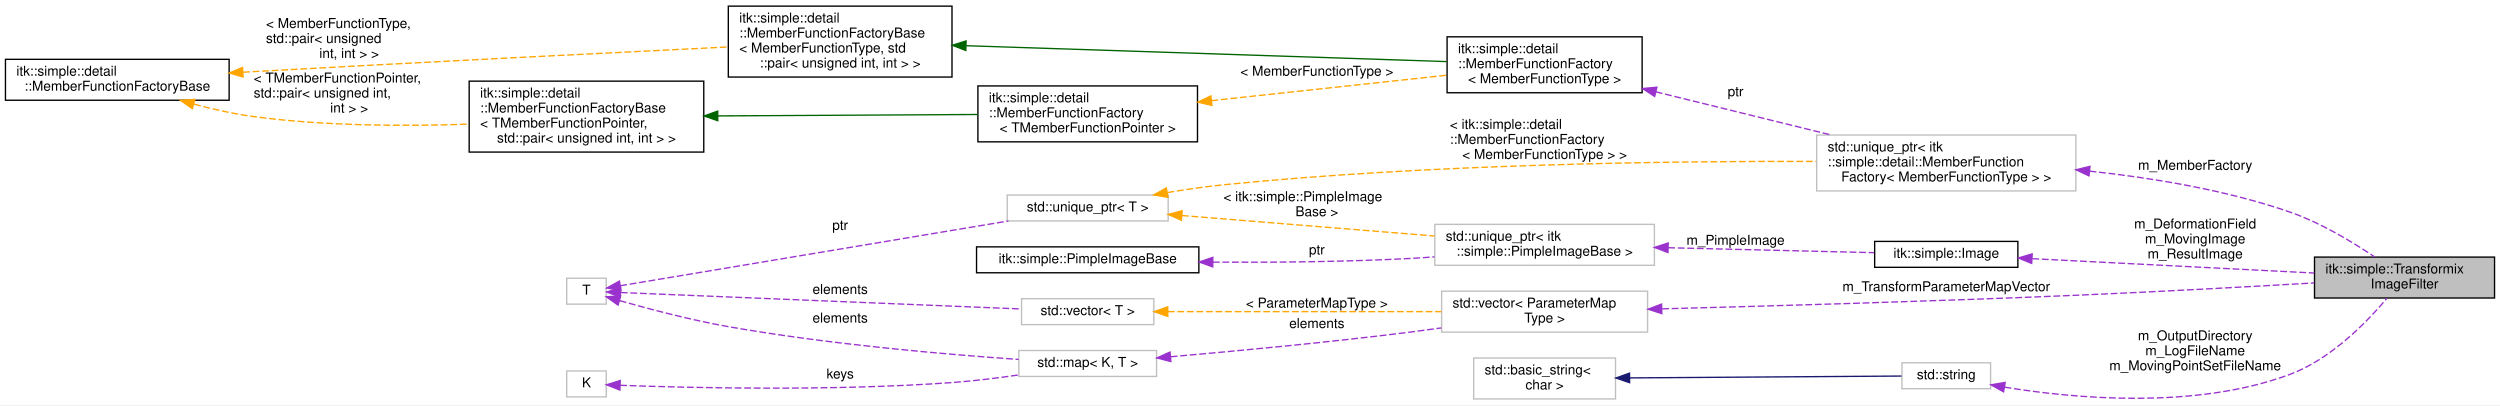
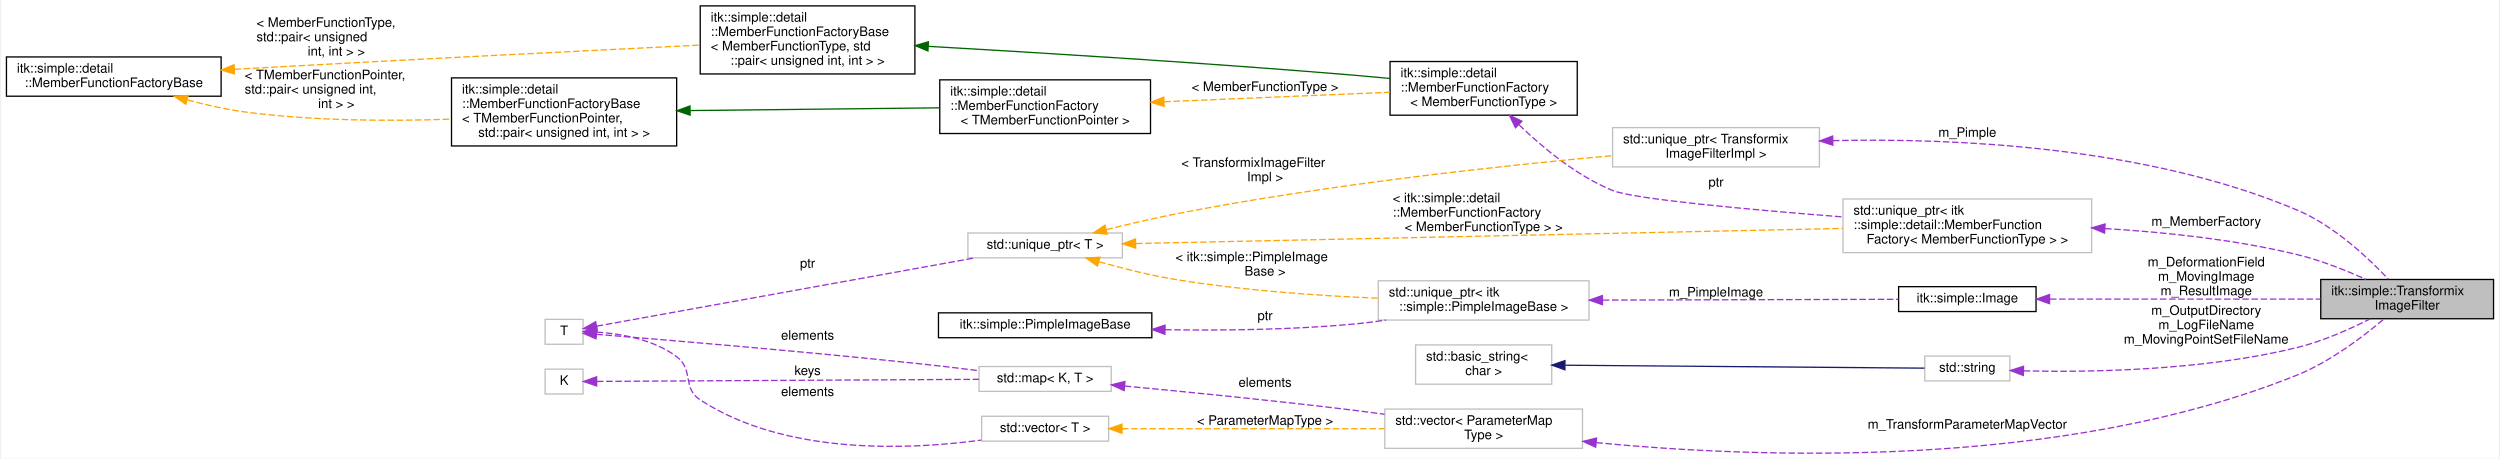
- <svg xmlns="http://www.w3.org/2000/svg" xmlns:xlink="http://www.w3.org/1999/xlink" width="1833pt" height="297pt" viewBox="0.00 0.00 1833.00 297.00">
-   <g id="graph0" class="graph" transform="scale(1 1) rotate(0) translate(4 293)">
-     <polygon fill="white" stroke="transparent" points="-4,4 -4,-293 1829,-293 1829,4 -4,4" />
+ <svg xmlns="http://www.w3.org/2000/svg" xmlns:xlink="http://www.w3.org/1999/xlink" width="1908pt" height="350pt" viewBox="0.00 0.00 1908.00 350.34">
+   <g id="graph0" class="graph" transform="scale(1 1) rotate(0) translate(4 346.34)">
+     <polygon fill="white" stroke="transparent" points="-4,4 -4,-346.34 1904,-346.34 1904,4 -4,4" />
    <g id="node1" class="node">
      <g id="a_node1">
        <a xlink:title=" ">
-           <polygon fill="#bfbfbf" stroke="black" points="1693,-74.5 1693,-104.5 1825,-104.5 1825,-74.5 1693,-74.5" />
-           <text text-anchor="start" x="1701" y="-92.5" font-family="Helvetica,sans-Serif" font-size="10.00">itk::simple::Transformix</text>
-           <text text-anchor="middle" x="1759" y="-81.5" font-family="Helvetica,sans-Serif" font-size="10.00">ImageFilter</text>
+           <polygon fill="#bfbfbf" stroke="black" points="1768,-102.84 1768,-132.84 1900,-132.84 1900,-102.84 1768,-102.84" />
+           <text text-anchor="start" x="1776" y="-120.84" font-family="Helvetica,sans-Serif" font-size="10.00">itk::simple::Transformix</text>
+           <text text-anchor="middle" x="1834" y="-109.84" font-family="Helvetica,sans-Serif" font-size="10.00">ImageFilter</text>
        </a>
      </g>
    </g>
    <g id="node2" class="node">
      <g id="a_node2">
        <a xlink:title=" ">
-           <polygon fill="white" stroke="#bfbfbf" points="1328,-153 1328,-194 1518,-194 1518,-153 1328,-153" />
-           <text text-anchor="start" x="1336" y="-182" font-family="Helvetica,sans-Serif" font-size="10.00">std::unique_ptr&lt; itk</text>
-           <text text-anchor="start" x="1336" y="-171" font-family="Helvetica,sans-Serif" font-size="10.00">::simple::detail::MemberFunction</text>
-           <text text-anchor="middle" x="1423" y="-160" font-family="Helvetica,sans-Serif" font-size="10.00">Factory&lt; MemberFunctionType &gt; &gt;</text>
+           <polygon fill="white" stroke="#bfbfbf" points="1403,-153.34 1403,-194.34 1593,-194.34 1593,-153.34 1403,-153.34" />
+           <text text-anchor="start" x="1411" y="-182.34" font-family="Helvetica,sans-Serif" font-size="10.00">std::unique_ptr&lt; itk</text>
+           <text text-anchor="start" x="1411" y="-171.34" font-family="Helvetica,sans-Serif" font-size="10.00">::simple::detail::MemberFunction</text>
+           <text text-anchor="middle" x="1498" y="-160.34" font-family="Helvetica,sans-Serif" font-size="10.00">Factory&lt; MemberFunctionType &gt; &gt;</text>
        </a>
      </g>
    </g>
    <g id="edge1" class="edge">
-       <path fill="none" stroke="#9a32cd" stroke-dasharray="5,2" d="M1528.08,-167.52C1574.07,-162.62 1628.2,-153.71 1675,-137.5 1697.65,-129.66 1721.08,-115.45 1737.25,-104.52" />
-       <polygon fill="#9a32cd" stroke="#9a32cd" points="1527.68,-164.04 1518.09,-168.54 1528.39,-171.01 1527.68,-164.04" />
-       <text text-anchor="middle" x="1605.5" y="-168.5" font-family="Helvetica,sans-Serif" font-size="10.00"> m_MemberFactory</text>
+       <path fill="none" stroke="#9a32cd" stroke-dasharray="5,2" d="M1603.25,-171.72C1648.82,-169 1702.58,-163.35 1750,-151.84 1768.01,-147.47 1787.21,-139.81 1802.6,-132.87" />
+       <polygon fill="#9a32cd" stroke="#9a32cd" points="1602.85,-168.24 1593.06,-172.29 1603.24,-175.23 1602.85,-168.24" />
+       <text text-anchor="middle" x="1680.5" y="-173.84" font-family="Helvetica,sans-Serif" font-size="10.00"> m_MemberFactory</text>
    </g>
    <g id="node3" class="node">
      <g id="a_node3">
        <a xlink:href="classitk_1_1simple_1_1detail_1_1MemberFunctionFactory.html" target="_top" xlink:title=" ">
-           <polygon fill="white" stroke="black" points="1057,-225 1057,-266 1200,-266 1200,-225 1057,-225" />
-           <text text-anchor="start" x="1065" y="-254" font-family="Helvetica,sans-Serif" font-size="10.00">itk::simple::detail</text>
-           <text text-anchor="start" x="1065" y="-243" font-family="Helvetica,sans-Serif" font-size="10.00">::MemberFunctionFactory</text>
-           <text text-anchor="middle" x="1128.5" y="-232" font-family="Helvetica,sans-Serif" font-size="10.00">&lt; MemberFunctionType &gt;</text>
+           <polygon fill="white" stroke="black" points="1057,-258.34 1057,-299.34 1200,-299.34 1200,-258.34 1057,-258.34" />
+           <text text-anchor="start" x="1065" y="-287.34" font-family="Helvetica,sans-Serif" font-size="10.00">itk::simple::detail</text>
+           <text text-anchor="start" x="1065" y="-276.34" font-family="Helvetica,sans-Serif" font-size="10.00">::MemberFunctionFactory</text>
+           <text text-anchor="middle" x="1128.5" y="-265.34" font-family="Helvetica,sans-Serif" font-size="10.00">&lt; MemberFunctionType &gt;</text>
        </a>
      </g>
    </g>
    <g id="edge2" class="edge">
-       <path fill="none" stroke="#9a32cd" stroke-dasharray="5,2" d="M1210.02,-225.68C1249.99,-215.84 1298.24,-203.96 1338.61,-194.03" />
-       <polygon fill="#9a32cd" stroke="#9a32cd" points="1209.18,-222.28 1200.31,-228.07 1210.85,-229.08 1209.18,-222.28" />
-       <text text-anchor="middle" x="1268.5" y="-222.5" font-family="Helvetica,sans-Serif" font-size="10.00"> ptr</text>
+       <path fill="none" stroke="#9a32cd" stroke-dasharray="5,2" d="M1155.49,-251.02C1173.7,-233.44 1199.6,-212.01 1227,-200.84 1243.19,-194.23 1331.45,-186.2 1402.72,-180.63" />
+       <polygon fill="#9a32cd" stroke="#9a32cd" points="1152.81,-248.75 1148.18,-258.27 1157.74,-253.72 1152.81,-248.75" />
+       <text text-anchor="middle" x="1306" y="-203.84" font-family="Helvetica,sans-Serif" font-size="10.00"> ptr</text>
    </g>
    <g id="node4" class="node">
      <g id="a_node4">
        <a xlink:href="classitk_1_1simple_1_1detail_1_1MemberFunctionFactoryBase.html" target="_top" xlink:title=" ">
-           <polygon fill="white" stroke="black" points="530,-236.5 530,-288.5 694,-288.5 694,-236.5 530,-236.5" />
-           <text text-anchor="start" x="538" y="-276.5" font-family="Helvetica,sans-Serif" font-size="10.00">itk::simple::detail</text>
-           <text text-anchor="start" x="538" y="-265.5" font-family="Helvetica,sans-Serif" font-size="10.00">::MemberFunctionFactoryBase</text>
-           <text text-anchor="start" x="538" y="-254.5" font-family="Helvetica,sans-Serif" font-size="10.00">&lt; MemberFunctionType, std</text>
-           <text text-anchor="middle" x="612" y="-243.5" font-family="Helvetica,sans-Serif" font-size="10.00">::pair&lt; unsigned int, int &gt; &gt;</text>
+           <polygon fill="white" stroke="black" points="530,-289.84 530,-341.84 694,-341.84 694,-289.84 530,-289.84" />
+           <text text-anchor="start" x="538" y="-329.84" font-family="Helvetica,sans-Serif" font-size="10.00">itk::simple::detail</text>
+           <text text-anchor="start" x="538" y="-318.84" font-family="Helvetica,sans-Serif" font-size="10.00">::MemberFunctionFactoryBase</text>
+           <text text-anchor="start" x="538" y="-307.84" font-family="Helvetica,sans-Serif" font-size="10.00">&lt; MemberFunctionType, std</text>
+           <text text-anchor="middle" x="612" y="-296.84" font-family="Helvetica,sans-Serif" font-size="10.00">::pair&lt; unsigned int, int &gt; &gt;</text>
        </a>
      </g>
    </g>
    <g id="edge3" class="edge">
-       <path fill="none" stroke="darkgreen" d="M704.4,-259.48C805.12,-256.15 964.94,-250.87 1056.62,-247.84" />
-       <polygon fill="darkgreen" stroke="darkgreen" points="704.12,-255.99 694.24,-259.82 704.35,-262.98 704.12,-255.99" />
+       <path fill="none" stroke="darkgreen" d="M704.26,-310.92C788.79,-306.12 917.98,-298.2 1030,-288.84 1038.73,-288.11 1047.9,-287.26 1056.97,-286.39" />
+       <polygon fill="darkgreen" stroke="darkgreen" points="703.96,-307.43 694.18,-311.48 704.36,-314.42 703.96,-307.43" />
    </g>
    <g id="node5" class="node">
      <g id="a_node5">
        <a xlink:href="classitk_1_1simple_1_1detail_1_1MemberFunctionFactoryBase.html" target="_top" xlink:title="A base class for the MemberFunctionFactory.">
-           <polygon fill="white" stroke="black" points="0,-219.5 0,-249.5 164,-249.5 164,-219.5 0,-219.5" />
-           <text text-anchor="start" x="8" y="-237.5" font-family="Helvetica,sans-Serif" font-size="10.00">itk::simple::detail</text>
-           <text text-anchor="middle" x="82" y="-226.5" font-family="Helvetica,sans-Serif" font-size="10.00">::MemberFunctionFactoryBase</text>
+           <polygon fill="white" stroke="black" points="0,-272.84 0,-302.84 164,-302.84 164,-272.84 0,-272.84" />
+           <text text-anchor="start" x="8" y="-290.84" font-family="Helvetica,sans-Serif" font-size="10.00">itk::simple::detail</text>
+           <text text-anchor="middle" x="82" y="-279.84" font-family="Helvetica,sans-Serif" font-size="10.00">::MemberFunctionFactoryBase</text>
        </a>
      </g>
    </g>
    <g id="edge4" class="edge">
-       <path fill="none" stroke="orange" stroke-dasharray="5,2" d="M174.23,-240.06C176.85,-240.21 179.44,-240.36 182,-240.5 303.18,-247.28 443.67,-254.33 529.94,-258.57" />
-       <polygon fill="orange" stroke="orange" points="174.22,-236.55 164.04,-239.47 173.82,-243.54 174.22,-236.55" />
-       <text text-anchor="start" x="191" y="-272.5" font-family="Helvetica,sans-Serif" font-size="10.00"> &lt; MemberFunctionType,</text>
-       <text text-anchor="start" x="191" y="-261.5" font-family="Helvetica,sans-Serif" font-size="10.00"> std::pair&lt; unsigned</text>
-       <text text-anchor="middle" x="252" y="-250.5" font-family="Helvetica,sans-Serif" font-size="10.00"> int, int &gt; &gt;</text>
+       <path fill="none" stroke="orange" stroke-dasharray="5,2" d="M174.23,-293.4C176.85,-293.55 179.44,-293.69 182,-293.84 303.18,-300.62 443.67,-307.67 529.94,-311.9" />
+       <polygon fill="orange" stroke="orange" points="174.22,-289.89 164.04,-292.81 173.82,-296.88 174.22,-289.89" />
+       <text text-anchor="start" x="191" y="-325.84" font-family="Helvetica,sans-Serif" font-size="10.00"> &lt; MemberFunctionType,</text>
+       <text text-anchor="start" x="191" y="-314.84" font-family="Helvetica,sans-Serif" font-size="10.00"> std::pair&lt; unsigned</text>
+       <text text-anchor="middle" x="252" y="-303.84" font-family="Helvetica,sans-Serif" font-size="10.00"> int, int &gt; &gt;</text>
    </g>
    <g id="node7" class="node">
      <g id="a_node7">
        <a xlink:href="classitk_1_1simple_1_1detail_1_1MemberFunctionFactoryBase.html" target="_top" xlink:title=" ">
-           <polygon fill="white" stroke="black" points="340,-181.5 340,-233.5 512,-233.5 512,-181.5 340,-181.5" />
-           <text text-anchor="start" x="348" y="-221.5" font-family="Helvetica,sans-Serif" font-size="10.00">itk::simple::detail</text>
-           <text text-anchor="start" x="348" y="-210.5" font-family="Helvetica,sans-Serif" font-size="10.00">::MemberFunctionFactoryBase</text>
-           <text text-anchor="start" x="348" y="-199.5" font-family="Helvetica,sans-Serif" font-size="10.00">&lt; TMemberFunctionPointer,</text>
-           <text text-anchor="middle" x="426" y="-188.5" font-family="Helvetica,sans-Serif" font-size="10.00"> std::pair&lt; unsigned int, int &gt; &gt;</text>
+           <polygon fill="white" stroke="black" points="340,-234.84 340,-286.84 512,-286.84 512,-234.84 340,-234.84" />
+           <text text-anchor="start" x="348" y="-274.84" font-family="Helvetica,sans-Serif" font-size="10.00">itk::simple::detail</text>
+           <text text-anchor="start" x="348" y="-263.84" font-family="Helvetica,sans-Serif" font-size="10.00">::MemberFunctionFactoryBase</text>
+           <text text-anchor="start" x="348" y="-252.84" font-family="Helvetica,sans-Serif" font-size="10.00">&lt; TMemberFunctionPointer,</text>
+           <text text-anchor="middle" x="426" y="-241.84" font-family="Helvetica,sans-Serif" font-size="10.00"> std::pair&lt; unsigned int, int &gt; &gt;</text>
        </a>
      </g>
    </g>
    <g id="edge7" class="edge">
-       <path fill="none" stroke="orange" stroke-dasharray="5,2" d="M138.35,-216.62C152.43,-212.84 167.65,-209.42 182,-207.5 234.06,-200.53 292.96,-200.34 339.73,-201.98" />
-       <polygon fill="orange" stroke="orange" points="137.01,-213.36 128.32,-219.42 138.89,-220.1 137.01,-213.36" />
-       <text text-anchor="start" x="182" y="-232.5" font-family="Helvetica,sans-Serif" font-size="10.00"> &lt; TMemberFunctionPointer,</text>
-       <text text-anchor="start" x="182" y="-221.5" font-family="Helvetica,sans-Serif" font-size="10.00"> std::pair&lt; unsigned int,</text>
-       <text text-anchor="middle" x="252" y="-210.5" font-family="Helvetica,sans-Serif" font-size="10.00"> int &gt; &gt;</text>
+       <path fill="none" stroke="orange" stroke-dasharray="5,2" d="M138.35,-269.96C152.43,-266.18 167.65,-262.76 182,-260.84 234.06,-253.86 292.96,-253.67 339.73,-255.32" />
+       <polygon fill="orange" stroke="orange" points="137.01,-266.7 128.32,-272.75 138.89,-273.44 137.01,-266.7" />
+       <text text-anchor="start" x="182" y="-285.84" font-family="Helvetica,sans-Serif" font-size="10.00"> &lt; TMemberFunctionPointer,</text>
+       <text text-anchor="start" x="182" y="-274.84" font-family="Helvetica,sans-Serif" font-size="10.00"> std::pair&lt; unsigned int,</text>
+       <text text-anchor="middle" x="252" y="-263.84" font-family="Helvetica,sans-Serif" font-size="10.00"> int &gt; &gt;</text>
    </g>
    <g id="node6" class="node">
      <g id="a_node6">
        <a xlink:href="classitk_1_1simple_1_1detail_1_1MemberFunctionFactory.html" target="_top" xlink:title="A class used to instantiate and generate function object to templated member functions.">
-           <polygon fill="white" stroke="black" points="713,-189 713,-230 874,-230 874,-189 713,-189" />
-           <text text-anchor="start" x="721" y="-218" font-family="Helvetica,sans-Serif" font-size="10.00">itk::simple::detail</text>
-           <text text-anchor="start" x="721" y="-207" font-family="Helvetica,sans-Serif" font-size="10.00">::MemberFunctionFactory</text>
-           <text text-anchor="middle" x="793.5" y="-196" font-family="Helvetica,sans-Serif" font-size="10.00">&lt; TMemberFunctionPointer &gt;</text>
+           <polygon fill="white" stroke="black" points="713,-244.34 713,-285.34 874,-285.34 874,-244.34 713,-244.34" />
+           <text text-anchor="start" x="721" y="-273.34" font-family="Helvetica,sans-Serif" font-size="10.00">itk::simple::detail</text>
+           <text text-anchor="start" x="721" y="-262.34" font-family="Helvetica,sans-Serif" font-size="10.00">::MemberFunctionFactory</text>
+           <text text-anchor="middle" x="793.5" y="-251.34" font-family="Helvetica,sans-Serif" font-size="10.00">&lt; TMemberFunctionPointer &gt;</text>
        </a>
      </g>
    </g>
    <g id="edge5" class="edge">
-       <path fill="none" stroke="orange" stroke-dasharray="5,2" d="M884.21,-219.2C938.42,-225.06 1006.52,-232.42 1056.87,-237.86" />
-       <polygon fill="orange" stroke="orange" points="884.58,-215.72 874.26,-218.12 883.83,-222.68 884.58,-215.72" />
-       <text text-anchor="middle" x="961.5" y="-237.5" font-family="Helvetica,sans-Serif" font-size="10.00"> &lt; MemberFunctionType &gt;</text>
+       <path fill="none" stroke="orange" stroke-dasharray="5,2" d="M884.55,-268.62C938.7,-270.9 1006.62,-273.75 1056.87,-275.87" />
+       <polygon fill="orange" stroke="orange" points="884.4,-265.11 874.26,-268.19 884.11,-272.11 884.4,-265.11" />
+       <text text-anchor="middle" x="961.5" y="-276.84" font-family="Helvetica,sans-Serif" font-size="10.00"> &lt; MemberFunctionType &gt;</text>
    </g>
    <g id="edge6" class="edge">
-       <path fill="none" stroke="darkgreen" d="M522.34,-208.02C581.54,-208.35 656.75,-208.76 712.77,-209.06" />
-       <polygon fill="darkgreen" stroke="darkgreen" points="522.25,-204.52 512.23,-207.97 522.21,-211.52 522.25,-204.52" />
+       <path fill="none" stroke="darkgreen" d="M522.34,-261.88C581.54,-262.53 656.75,-263.35 712.77,-263.96" />
+       <polygon fill="darkgreen" stroke="darkgreen" points="522.27,-258.38 512.23,-261.77 522.19,-265.38 522.27,-258.38" />
    </g>
    <g id="node8" class="node">
      <g id="a_node8">
        <a xlink:title="STL class.">
-           <polygon fill="white" stroke="#bfbfbf" points="734.5,-131 734.5,-150 852.5,-150 852.5,-131 734.5,-131" />
-           <text text-anchor="middle" x="793.5" y="-138" font-family="Helvetica,sans-Serif" font-size="10.00">std::unique_ptr&lt; T &gt;</text>
+           <polygon fill="white" stroke="#bfbfbf" points="734.5,-149.34 734.5,-168.34 852.5,-168.34 852.5,-149.34 734.5,-149.34" />
+           <text text-anchor="middle" x="793.5" y="-156.34" font-family="Helvetica,sans-Serif" font-size="10.00">std::unique_ptr&lt; T &gt;</text>
        </a>
      </g>
    </g>
    <g id="edge8" class="edge">
-       <path fill="none" stroke="orange" stroke-dasharray="5,2" d="M851.97,-151.82C865.39,-154.07 879.65,-156.15 893,-157.5 1044.53,-172.79 1221.6,-174.99 1327.61,-174.64" />
-       <polygon fill="orange" stroke="orange" points="852.36,-148.33 841.91,-150.07 851.16,-155.23 852.36,-148.33" />
-       <text text-anchor="start" x="1059" y="-198.5" font-family="Helvetica,sans-Serif" font-size="10.00"> &lt; itk::simple::detail</text>
-       <text text-anchor="start" x="1059" y="-187.5" font-family="Helvetica,sans-Serif" font-size="10.00">::MemberFunctionFactory</text>
-       <text text-anchor="middle" x="1128.5" y="-176.5" font-family="Helvetica,sans-Serif" font-size="10.00">&lt; MemberFunctionType &gt; &gt;</text>
+       <path fill="none" stroke="orange" stroke-dasharray="5,2" d="M862.9,-160.3C989.26,-162.99 1259.48,-168.76 1402.96,-171.83" />
+       <polygon fill="orange" stroke="orange" points="862.66,-156.79 852.59,-160.08 862.51,-163.79 862.66,-156.79" />
+       <text text-anchor="start" x="1059" y="-191.84" font-family="Helvetica,sans-Serif" font-size="10.00"> &lt; itk::simple::detail</text>
+       <text text-anchor="start" x="1059" y="-180.84" font-family="Helvetica,sans-Serif" font-size="10.00">::MemberFunctionFactory</text>
+       <text text-anchor="middle" x="1128.5" y="-169.84" font-family="Helvetica,sans-Serif" font-size="10.00">&lt; MemberFunctionType &gt; &gt;</text>
    </g>
    <g id="node11" class="node">
      <g id="a_node11">
        <a xlink:title=" ">
-           <polygon fill="white" stroke="#bfbfbf" points="1048,-98.5 1048,-128.5 1209,-128.5 1209,-98.5 1048,-98.5" />
-           <text text-anchor="start" x="1056" y="-116.5" font-family="Helvetica,sans-Serif" font-size="10.00">std::unique_ptr&lt; itk</text>
-           <text text-anchor="middle" x="1128.5" y="-105.5" font-family="Helvetica,sans-Serif" font-size="10.00">::simple::PimpleImageBase &gt;</text>
+           <polygon fill="white" stroke="#bfbfbf" points="1048,-101.84 1048,-131.84 1209,-131.84 1209,-101.84 1048,-101.84" />
+           <text text-anchor="start" x="1056" y="-119.84" font-family="Helvetica,sans-Serif" font-size="10.00">std::unique_ptr&lt; itk</text>
+           <text text-anchor="middle" x="1128.5" y="-108.84" font-family="Helvetica,sans-Serif" font-size="10.00">::simple::PimpleImageBase &gt;</text>
        </a>
      </g>
    </g>
    <g id="edge13" class="edge">
-       <path fill="none" stroke="orange" stroke-dasharray="5,2" d="M862.61,-134.98C916.28,-130.63 991.23,-124.55 1047.71,-119.97" />
-       <polygon fill="orange" stroke="orange" points="862.19,-131.5 852.5,-135.8 862.75,-138.48 862.19,-131.5" />
-       <text text-anchor="start" x="893" y="-145.5" font-family="Helvetica,sans-Serif" font-size="10.00"> &lt; itk::simple::PimpleImage</text>
-       <text text-anchor="middle" x="961.5" y="-134.5" font-family="Helvetica,sans-Serif" font-size="10.00">Base &gt;</text>
+       <path fill="none" stroke="orange" stroke-dasharray="5,2" d="M834.77,-146.35C852.47,-141.35 873.6,-136.03 893,-132.84 944.14,-124.42 1002.25,-120.42 1047.83,-118.52" />
+       <polygon fill="orange" stroke="orange" points="833.42,-143.1 824.79,-149.24 835.37,-149.82 833.42,-143.1" />
+       <text text-anchor="start" x="893" y="-146.84" font-family="Helvetica,sans-Serif" font-size="10.00"> &lt; itk::simple::PimpleImage</text>
+       <text text-anchor="middle" x="961.5" y="-135.84" font-family="Helvetica,sans-Serif" font-size="10.00">Base &gt;</text>
+     </g>
+     <g id="node15" class="node">
+       <g id="a_node15">
+         <a xlink:title=" ">
+           <polygon fill="white" stroke="#bfbfbf" points="1227,-218.84 1227,-248.84 1385,-248.84 1385,-218.84 1227,-218.84" />
+           <text text-anchor="start" x="1235" y="-236.84" font-family="Helvetica,sans-Serif" font-size="10.00">std::unique_ptr&lt; Transformix</text>
+           <text text-anchor="middle" x="1306" y="-225.84" font-family="Helvetica,sans-Serif" font-size="10.00">ImageFilterImpl &gt;</text>
+         </a>
+       </g>
+     </g>
+     <g id="edge17" class="edge">
+       <path fill="none" stroke="orange" stroke-dasharray="5,2" d="M840.31,-170.92C856.84,-175.04 875.69,-179.45 893,-182.84 1008.12,-205.35 1143.38,-219.85 1226.65,-227.43" />
+       <polygon fill="orange" stroke="orange" points="840.9,-167.46 830.35,-168.41 839.19,-174.25 840.9,-167.46" />
+       <text text-anchor="start" x="897.5" y="-218.84" font-family="Helvetica,sans-Serif" font-size="10.00"> &lt; TransformixImageFilter</text>
+       <text text-anchor="middle" x="961.5" y="-207.84" font-family="Helvetica,sans-Serif" font-size="10.00">Impl &gt;</text>
    </g>
    <g id="node9" class="node">
      <g id="a_node9">
        <a xlink:title=" ">
-           <polygon fill="white" stroke="#bfbfbf" points="411.5,-70 411.5,-89 440.5,-89 440.5,-70 411.5,-70" />
-           <text text-anchor="middle" x="426" y="-77" font-family="Helvetica,sans-Serif" font-size="10.00">T</text>
+           <polygon fill="white" stroke="#bfbfbf" points="411.5,-83.34 411.5,-102.34 440.5,-102.34 440.5,-83.34 411.5,-83.34" />
+           <text text-anchor="middle" x="426" y="-90.34" font-family="Helvetica,sans-Serif" font-size="10.00">T</text>
        </a>
      </g>
    </g>
    <g id="edge9" class="edge">
-       <path fill="none" stroke="#9a32cd" stroke-dasharray="5,2" d="M450.77,-83.47C507.83,-92.99 653.9,-117.37 735.38,-130.97" />
-       <polygon fill="#9a32cd" stroke="#9a32cd" points="451.32,-80.01 440.88,-81.82 450.17,-86.92 451.32,-80.01" />
-       <text text-anchor="middle" x="612" y="-124.5" font-family="Helvetica,sans-Serif" font-size="10.00"> ptr</text>
-     </g>
-     <g id="node16" class="node">
-       <g id="a_node16">
-         <a xlink:title="STL class.">
-           <polygon fill="white" stroke="#bfbfbf" points="743,-17 743,-36 844,-36 844,-17 743,-17" />
-           <text text-anchor="middle" x="793.5" y="-24" font-family="Helvetica,sans-Serif" font-size="10.00">std::map&lt; K, T &gt;</text>
-         </a>
-       </g>
-     </g>
-     <g id="edge19" class="edge">
-       <path fill="none" stroke="#9a32cd" stroke-dasharray="5,2" d="M450.34,-72.58C471.08,-66.68 502.32,-58.39 530,-53.5 603.54,-40.51 689.85,-33.11 742.86,-29.46" />
-       <polygon fill="#9a32cd" stroke="#9a32cd" points="449.16,-69.28 440.53,-75.42 451.1,-76 449.16,-69.28" />
-       <text text-anchor="middle" x="612" y="-56.5" font-family="Helvetica,sans-Serif" font-size="10.00"> elements</text>
-     </g>
-     <g id="node18" class="node">
-       <g id="a_node18">
-         <a xlink:title="STL class.">
-           <polygon fill="white" stroke="#bfbfbf" points="745,-55 745,-74 842,-74 842,-55 745,-55" />
-           <text text-anchor="middle" x="793.5" y="-62" font-family="Helvetica,sans-Serif" font-size="10.00">std::vector&lt; T &gt;</text>
+       <path fill="none" stroke="#9a32cd" stroke-dasharray="5,2" d="M450.95,-97.16C509.14,-107.67 659.09,-134.75 739.58,-149.28" />
+       <polygon fill="#9a32cd" stroke="#9a32cd" points="451.34,-93.68 440.88,-95.34 450.1,-100.56 451.34,-93.68" />
+       <text text-anchor="middle" x="612" y="-141.84" font-family="Helvetica,sans-Serif" font-size="10.00"> ptr</text>
+     </g>
+     <g id="node17" class="node">
+       <g id="a_node17">
+         <a xlink:title="STL class.">
+           <polygon fill="white" stroke="#bfbfbf" points="743,-47.34 743,-66.34 844,-66.34 844,-47.34 743,-47.34" />
+           <text text-anchor="middle" x="793.5" y="-54.34" font-family="Helvetica,sans-Serif" font-size="10.00">std::map&lt; K, T &gt;</text>
        </a>
      </g>
    </g>
    <g id="edge21" class="edge">
-       <path fill="none" stroke="#9a32cd" stroke-dasharray="5,2" d="M451.19,-78.51C510.89,-76.06 666.1,-69.69 744.98,-66.45" />
-       <polygon fill="#9a32cd" stroke="#9a32cd" points="450.73,-75.02 440.88,-78.93 451.02,-82.02 450.73,-75.02" />
-       <text text-anchor="middle" x="612" y="-77.5" font-family="Helvetica,sans-Serif" font-size="10.00"> elements</text>
+       <path fill="none" stroke="#9a32cd" stroke-dasharray="5,2" d="M450.63,-90.96C497.23,-87.22 604.23,-78.34 694,-68.84 709.93,-67.15 727.29,-65.11 742.93,-63.18" />
+       <polygon fill="#9a32cd" stroke="#9a32cd" points="450.32,-87.48 440.63,-91.76 450.88,-94.46 450.32,-87.48" />
+       <text text-anchor="middle" x="612" y="-86.84" font-family="Helvetica,sans-Serif" font-size="10.00"> elements</text>
+     </g>
+     <g id="node19" class="node">
+       <g id="a_node19">
+         <a xlink:title="STL class.">
+           <polygon fill="white" stroke="#bfbfbf" points="745,-9.34 745,-28.34 842,-28.34 842,-9.34 745,-9.34" />
+           <text text-anchor="middle" x="793.5" y="-16.34" font-family="Helvetica,sans-Serif" font-size="10.00">std::vector&lt; T &gt;</text>
+         </a>
+       </g>
+     </g>
+     <g id="edge23" class="edge">
+       <path fill="none" stroke="#9a32cd" stroke-dasharray="5,2" d="M450.98,-92.67C469.34,-91.41 494.42,-87.08 512,-73.84 525.34,-63.78 516,-49.96 530,-40.84 594.75,1.36 688.41,-2.57 744.59,-10.11" />
+       <polygon fill="#9a32cd" stroke="#9a32cd" points="450.64,-89.19 440.8,-93.12 450.94,-96.18 450.64,-89.19" />
+       <text text-anchor="middle" x="612" y="-43.84" font-family="Helvetica,sans-Serif" font-size="10.00"> elements</text>
    </g>
    <g id="node10" class="node">
      <g id="a_node10">
        <a xlink:href="classitk_1_1simple_1_1Image.html" target="_top" xlink:title="The Image class for SimpleITK.">
-           <polygon fill="white" stroke="black" points="1370.5,-97 1370.5,-116 1475.5,-116 1475.5,-97 1370.5,-97" />
-           <text text-anchor="middle" x="1423" y="-104" font-family="Helvetica,sans-Serif" font-size="10.00">itk::simple::Image</text>
+           <polygon fill="white" stroke="black" points="1445.5,-108.34 1445.5,-127.34 1550.5,-127.34 1550.5,-108.34 1445.5,-108.34" />
+           <text text-anchor="middle" x="1498" y="-115.34" font-family="Helvetica,sans-Serif" font-size="10.00">itk::simple::Image</text>
        </a>
      </g>
    </g>
    <g id="edge10" class="edge">
-       <path fill="none" stroke="#9a32cd" stroke-dasharray="5,2" d="M1486.09,-103.34C1544.95,-100.34 1633.02,-95.86 1692.86,-92.82" />
-       <polygon fill="#9a32cd" stroke="#9a32cd" points="1485.63,-99.86 1475.82,-103.86 1485.99,-106.85 1485.63,-99.86" />
-       <text text-anchor="middle" x="1605.5" y="-125.5" font-family="Helvetica,sans-Serif" font-size="10.00"> m_DeformationField</text>
-       <text text-anchor="middle" x="1605.5" y="-114.5" font-family="Helvetica,sans-Serif" font-size="10.00">m_MovingImage</text>
-       <text text-anchor="middle" x="1605.5" y="-103.5" font-family="Helvetica,sans-Serif" font-size="10.00">m_ResultImage</text>
+       <path fill="none" stroke="#9a32cd" stroke-dasharray="5,2" d="M1561.09,-117.84C1619.95,-117.84 1708.02,-117.84 1767.86,-117.84" />
+       <polygon fill="#9a32cd" stroke="#9a32cd" points="1560.82,-114.34 1550.82,-117.84 1560.82,-121.34 1560.82,-114.34" />
+       <text text-anchor="middle" x="1680.5" y="-142.84" font-family="Helvetica,sans-Serif" font-size="10.00"> m_DeformationField</text>
+       <text text-anchor="middle" x="1680.5" y="-131.84" font-family="Helvetica,sans-Serif" font-size="10.00">m_MovingImage</text>
+       <text text-anchor="middle" x="1680.5" y="-120.84" font-family="Helvetica,sans-Serif" font-size="10.00">m_ResultImage</text>
    </g>
    <g id="edge11" class="edge">
-       <path fill="none" stroke="#9a32cd" stroke-dasharray="5,2" d="M1219.12,-111.36C1268.62,-110.17 1328.35,-108.74 1370.14,-107.74" />
-       <polygon fill="#9a32cd" stroke="#9a32cd" points="1218.95,-107.86 1209.04,-111.6 1219.12,-114.86 1218.95,-107.86" />
-       <text text-anchor="middle" x="1268.5" y="-113.5" font-family="Helvetica,sans-Serif" font-size="10.00"> m_PimpleImage</text>
+       <path fill="none" stroke="#9a32cd" stroke-dasharray="5,2" d="M1219.52,-117.08C1290.49,-117.27 1386.93,-117.54 1445.42,-117.7" />
+       <polygon fill="#9a32cd" stroke="#9a32cd" points="1219.25,-113.58 1209.24,-117.05 1219.23,-120.58 1219.25,-113.58" />
+       <text text-anchor="middle" x="1306" y="-119.84" font-family="Helvetica,sans-Serif" font-size="10.00"> m_PimpleImage</text>
    </g>
    <g id="node12" class="node">
      <g id="a_node12">
        <a xlink:href="classitk_1_1simple_1_1PimpleImageBase.html" target="_top" xlink:title="Private implementation idiom image base class.">
-           <polygon fill="white" stroke="black" points="712,-93 712,-112 875,-112 875,-93 712,-93" />
-           <text text-anchor="middle" x="793.5" y="-100" font-family="Helvetica,sans-Serif" font-size="10.00">itk::simple::PimpleImageBase</text>
+           <polygon fill="white" stroke="black" points="712,-88.34 712,-107.34 875,-107.34 875,-88.34 712,-88.34" />
+           <text text-anchor="middle" x="793.5" y="-95.34" font-family="Helvetica,sans-Serif" font-size="10.00">itk::simple::PimpleImageBase</text>
        </a>
      </g>
    </g>
    <g id="edge12" class="edge">
-       <path fill="none" stroke="#9a32cd" stroke-dasharray="5,2" d="M885.26,-100.81C929.03,-100.53 982.27,-100.96 1030,-103.5 1035.78,-103.81 1041.74,-104.21 1047.74,-104.68" />
-       <polygon fill="#9a32cd" stroke="#9a32cd" points="885.18,-97.31 875.21,-100.89 885.24,-104.31 885.18,-97.31" />
-       <text text-anchor="middle" x="961.5" y="-106.5" font-family="Helvetica,sans-Serif" font-size="10.00"> ptr</text>
+       <path fill="none" stroke="#9a32cd" stroke-dasharray="5,2" d="M885.13,-94.46C928.97,-93.78 982.32,-94.37 1030,-98.84 1037.8,-99.57 1045.9,-100.61 1053.96,-101.82" />
+       <polygon fill="#9a32cd" stroke="#9a32cd" points="884.99,-90.96 875.06,-94.64 885.12,-97.96 884.99,-90.96" />
+       <text text-anchor="middle" x="961.5" y="-101.84" font-family="Helvetica,sans-Serif" font-size="10.00"> ptr</text>
    </g>
    <g id="node13" class="node">
      <g id="a_node13">
        <a xlink:title="STL class.">
-           <polygon fill="white" stroke="#bfbfbf" points="1390.5,-8 1390.5,-27 1455.5,-27 1455.5,-8 1390.5,-8" />
-           <text text-anchor="middle" x="1423" y="-15" font-family="Helvetica,sans-Serif" font-size="10.00">std::string</text>
+           <polygon fill="white" stroke="#bfbfbf" points="1465.5,-55.34 1465.5,-74.34 1530.5,-74.34 1530.5,-55.34 1465.5,-55.34" />
+           <text text-anchor="middle" x="1498" y="-62.34" font-family="Helvetica,sans-Serif" font-size="10.00">std::string</text>
        </a>
      </g>
    </g>
    <g id="edge14" class="edge">
-       <path fill="none" stroke="#9a32cd" stroke-dasharray="5,2" d="M1465.77,-9.13C1516.9,-0.79 1605.26,7.42 1675,-18.5 1705.04,-29.66 1731.59,-57.03 1746.17,-74.34" />
-       <polygon fill="#9a32cd" stroke="#9a32cd" points="1465.02,-5.71 1455.76,-10.85 1466.2,-12.61 1465.02,-5.71" />
-       <text text-anchor="middle" x="1605.5" y="-43.5" font-family="Helvetica,sans-Serif" font-size="10.00"> m_OutputDirectory</text>
-       <text text-anchor="middle" x="1605.5" y="-32.5" font-family="Helvetica,sans-Serif" font-size="10.00">m_LogFileName</text>
-       <text text-anchor="middle" x="1605.5" y="-21.5" font-family="Helvetica,sans-Serif" font-size="10.00">m_MovingPointSetFileName</text>
+       <path fill="none" stroke="#9a32cd" stroke-dasharray="5,2" d="M1541.04,-63.02C1591.45,-61.86 1678.16,-63.14 1750,-80.84 1769.45,-85.63 1790.03,-94.77 1805.83,-102.77" />
+       <polygon fill="#9a32cd" stroke="#9a32cd" points="1540.75,-59.52 1530.85,-63.3 1540.94,-66.52 1540.75,-59.52" />
+       <text text-anchor="middle" x="1680.5" y="-105.84" font-family="Helvetica,sans-Serif" font-size="10.00"> m_OutputDirectory</text>
+       <text text-anchor="middle" x="1680.5" y="-94.84" font-family="Helvetica,sans-Serif" font-size="10.00">m_LogFileName</text>
+       <text text-anchor="middle" x="1680.5" y="-83.84" font-family="Helvetica,sans-Serif" font-size="10.00">m_MovingPointSetFileName</text>
    </g>
    <g id="node14" class="node">
      <g id="a_node14">
        <a xlink:title="STL class.">
-           <polygon fill="white" stroke="#bfbfbf" points="1076.5,-0.5 1076.5,-30.5 1180.5,-30.5 1180.5,-0.5 1076.5,-0.5" />
-           <text text-anchor="start" x="1084.5" y="-18.5" font-family="Helvetica,sans-Serif" font-size="10.00">std::basic_string&lt;</text>
-           <text text-anchor="middle" x="1128.5" y="-7.5" font-family="Helvetica,sans-Serif" font-size="10.00"> char &gt;</text>
+           <polygon fill="white" stroke="#bfbfbf" points="1076.5,-52.84 1076.5,-82.84 1180.5,-82.84 1180.5,-52.84 1076.5,-52.84" />
+           <text text-anchor="start" x="1084.5" y="-70.84" font-family="Helvetica,sans-Serif" font-size="10.00">std::basic_string&lt;</text>
+           <text text-anchor="middle" x="1128.5" y="-59.84" font-family="Helvetica,sans-Serif" font-size="10.00"> char &gt;</text>
        </a>
      </g>
    </g>
    <g id="edge15" class="edge">
-       <path fill="none" stroke="midnightblue" d="M1191.03,-15.92C1251.88,-16.34 1342.6,-16.96 1390.21,-17.28" />
-       <polygon fill="midnightblue" stroke="midnightblue" points="1190.81,-12.42 1180.78,-15.85 1190.76,-19.42 1190.81,-12.42" />
-     </g>
-     <g id="node15" class="node">
-       <g id="a_node15">
-         <a xlink:title=" ">
-           <polygon fill="white" stroke="#bfbfbf" points="1053,-49.5 1053,-79.5 1204,-79.5 1204,-49.5 1053,-49.5" />
-           <text text-anchor="start" x="1061" y="-67.5" font-family="Helvetica,sans-Serif" font-size="10.00">std::vector&lt; ParameterMap</text>
-           <text text-anchor="middle" x="1128.5" y="-56.5" font-family="Helvetica,sans-Serif" font-size="10.00">Type &gt;</text>
-         </a>
-       </g>
+       <path fill="none" stroke="midnightblue" d="M1190.9,-67.33C1269.93,-66.69 1404.31,-65.59 1465.26,-65.09" />
+       <polygon fill="midnightblue" stroke="midnightblue" points="1190.57,-63.84 1180.6,-67.42 1190.63,-70.84 1190.57,-63.84" />
    </g>
    <g id="edge16" class="edge">
-       <path fill="none" stroke="#9a32cd" stroke-dasharray="5,2" d="M1214.71,-66.56C1293.43,-68.6 1413.64,-72.06 1518,-76.5 1577.2,-79.02 1644.57,-82.74 1692.83,-85.56" />
-       <polygon fill="#9a32cd" stroke="#9a32cd" points="1214.45,-63.05 1204.36,-66.3 1214.27,-70.05 1214.45,-63.05" />
-       <text text-anchor="middle" x="1423" y="-79.5" font-family="Helvetica,sans-Serif" font-size="10.00"> m_TransformParameterMapVector</text>
-     </g>
-     <g id="edge17" class="edge">
-       <path fill="none" stroke="#9a32cd" stroke-dasharray="5,2" d="M854.35,-31.43C902.01,-35.57 970.38,-42.01 1030,-49.5 1037.39,-50.43 1045.09,-51.48 1052.77,-52.57" />
-       <polygon fill="#9a32cd" stroke="#9a32cd" points="854.47,-27.92 844.21,-30.55 853.87,-34.9 854.47,-27.92" />
-       <text text-anchor="middle" x="961.5" y="-52.5" font-family="Helvetica,sans-Serif" font-size="10.00"> elements</text>
-     </g>
-     <g id="node17" class="node">
-       <g id="a_node17">
-         <a xlink:title=" ">
-           <polygon fill="white" stroke="#bfbfbf" points="411.5,-2 411.5,-21 440.5,-21 440.5,-2 411.5,-2" />
-           <text text-anchor="middle" x="426" y="-9" font-family="Helvetica,sans-Serif" font-size="10.00">K</text>
+       <path fill="none" stroke="#9a32cd" stroke-dasharray="5,2" d="M1395.35,-238.92C1487.53,-240.93 1634.46,-234.72 1750,-185.84 1778.31,-173.86 1804.6,-149.07 1819.72,-132.96" />
+       <polygon fill="#9a32cd" stroke="#9a32cd" points="1395.3,-235.42 1385.21,-238.66 1395.12,-242.42 1395.3,-235.42" />
+       <text text-anchor="middle" x="1498" y="-241.84" font-family="Helvetica,sans-Serif" font-size="10.00"> m_Pimple</text>
+     </g>
+     <g id="node16" class="node">
+       <g id="a_node16">
+         <a xlink:title=" ">
+           <polygon fill="white" stroke="#bfbfbf" points="1053,-3.84 1053,-33.84 1204,-33.84 1204,-3.84 1053,-3.84" />
+           <text text-anchor="start" x="1061" y="-21.84" font-family="Helvetica,sans-Serif" font-size="10.00">std::vector&lt; ParameterMap</text>
+           <text text-anchor="middle" x="1128.5" y="-10.84" font-family="Helvetica,sans-Serif" font-size="10.00">Type &gt;</text>
        </a>
      </g>
    </g>
    <g id="edge18" class="edge">
-       <path fill="none" stroke="#9a32cd" stroke-dasharray="5,2" d="M450.65,-10.5C497.28,-8.77 604.33,-5.99 694,-12.5 709.94,-13.66 727.21,-15.81 742.79,-18.08" />
-       <polygon fill="#9a32cd" stroke="#9a32cd" points="450.5,-7 440.64,-10.89 450.77,-14 450.5,-7" />
-       <text text-anchor="middle" x="612" y="-15.5" font-family="Helvetica,sans-Serif" font-size="10.00"> keys</text>
+       <path fill="none" stroke="#9a32cd" stroke-dasharray="5,2" d="M1214.57,-8.18C1337.66,3.71 1570.36,12.73 1750,-59.84 1775.26,-70.04 1800.36,-89.15 1816.23,-102.64" />
+       <polygon fill="#9a32cd" stroke="#9a32cd" points="1214.06,-4.71 1204.45,-9.18 1214.75,-11.68 1214.06,-4.71" />
+       <text text-anchor="middle" x="1498" y="-18.84" font-family="Helvetica,sans-Serif" font-size="10.00"> m_TransformParameterMapVector</text>
+     </g>
+     <g id="edge19" class="edge">
+       <path fill="none" stroke="#9a32cd" stroke-dasharray="5,2" d="M854.33,-51.42C901.97,-46.95 970.34,-40.16 1030,-32.84 1037.38,-31.93 1045.07,-30.93 1052.75,-29.89" />
+       <polygon fill="#9a32cd" stroke="#9a32cd" points="853.82,-47.95 844.19,-52.37 854.47,-54.92 853.82,-47.95" />
+       <text text-anchor="middle" x="961.5" y="-50.84" font-family="Helvetica,sans-Serif" font-size="10.00"> elements</text>
+     </g>
+     <g id="node18" class="node">
+       <g id="a_node18">
+         <a xlink:title=" ">
+           <polygon fill="white" stroke="#bfbfbf" points="411.5,-45.34 411.5,-64.34 440.5,-64.34 440.5,-45.34 411.5,-45.34" />
+           <text text-anchor="middle" x="426" y="-52.34" font-family="Helvetica,sans-Serif" font-size="10.00">K</text>
+         </a>
+       </g>
    </g>
    <g id="edge20" class="edge">
-       <path fill="none" stroke="orange" stroke-dasharray="5,2" d="M852.24,-64.5C907.83,-64.5 992.17,-64.5 1052.84,-64.5" />
-       <polygon fill="orange" stroke="orange" points="852.21,-61 842.21,-64.5 852.21,-68 852.21,-61" />
-       <text text-anchor="middle" x="961.5" y="-67.5" font-family="Helvetica,sans-Serif" font-size="10.00"> &lt; ParameterMapType &gt;</text>
+       <path fill="none" stroke="#9a32cd" stroke-dasharray="5,2" d="M451.1,-54.97C510.23,-55.29 663.46,-56.13 742.98,-56.56" />
+       <polygon fill="#9a32cd" stroke="#9a32cd" points="450.9,-51.47 440.88,-54.91 450.86,-58.47 450.9,-51.47" />
+       <text text-anchor="middle" x="612" y="-59.84" font-family="Helvetica,sans-Serif" font-size="10.00"> keys</text>
+     </g>
+     <g id="edge22" class="edge">
+       <path fill="none" stroke="orange" stroke-dasharray="5,2" d="M852.24,-18.84C907.83,-18.84 992.17,-18.84 1052.84,-18.84" />
+       <polygon fill="orange" stroke="orange" points="852.21,-15.34 842.21,-18.84 852.21,-22.34 852.21,-15.34" />
+       <text text-anchor="middle" x="961.5" y="-21.84" font-family="Helvetica,sans-Serif" font-size="10.00"> &lt; ParameterMapType &gt;</text>
    </g>
  </g>
</svg>
